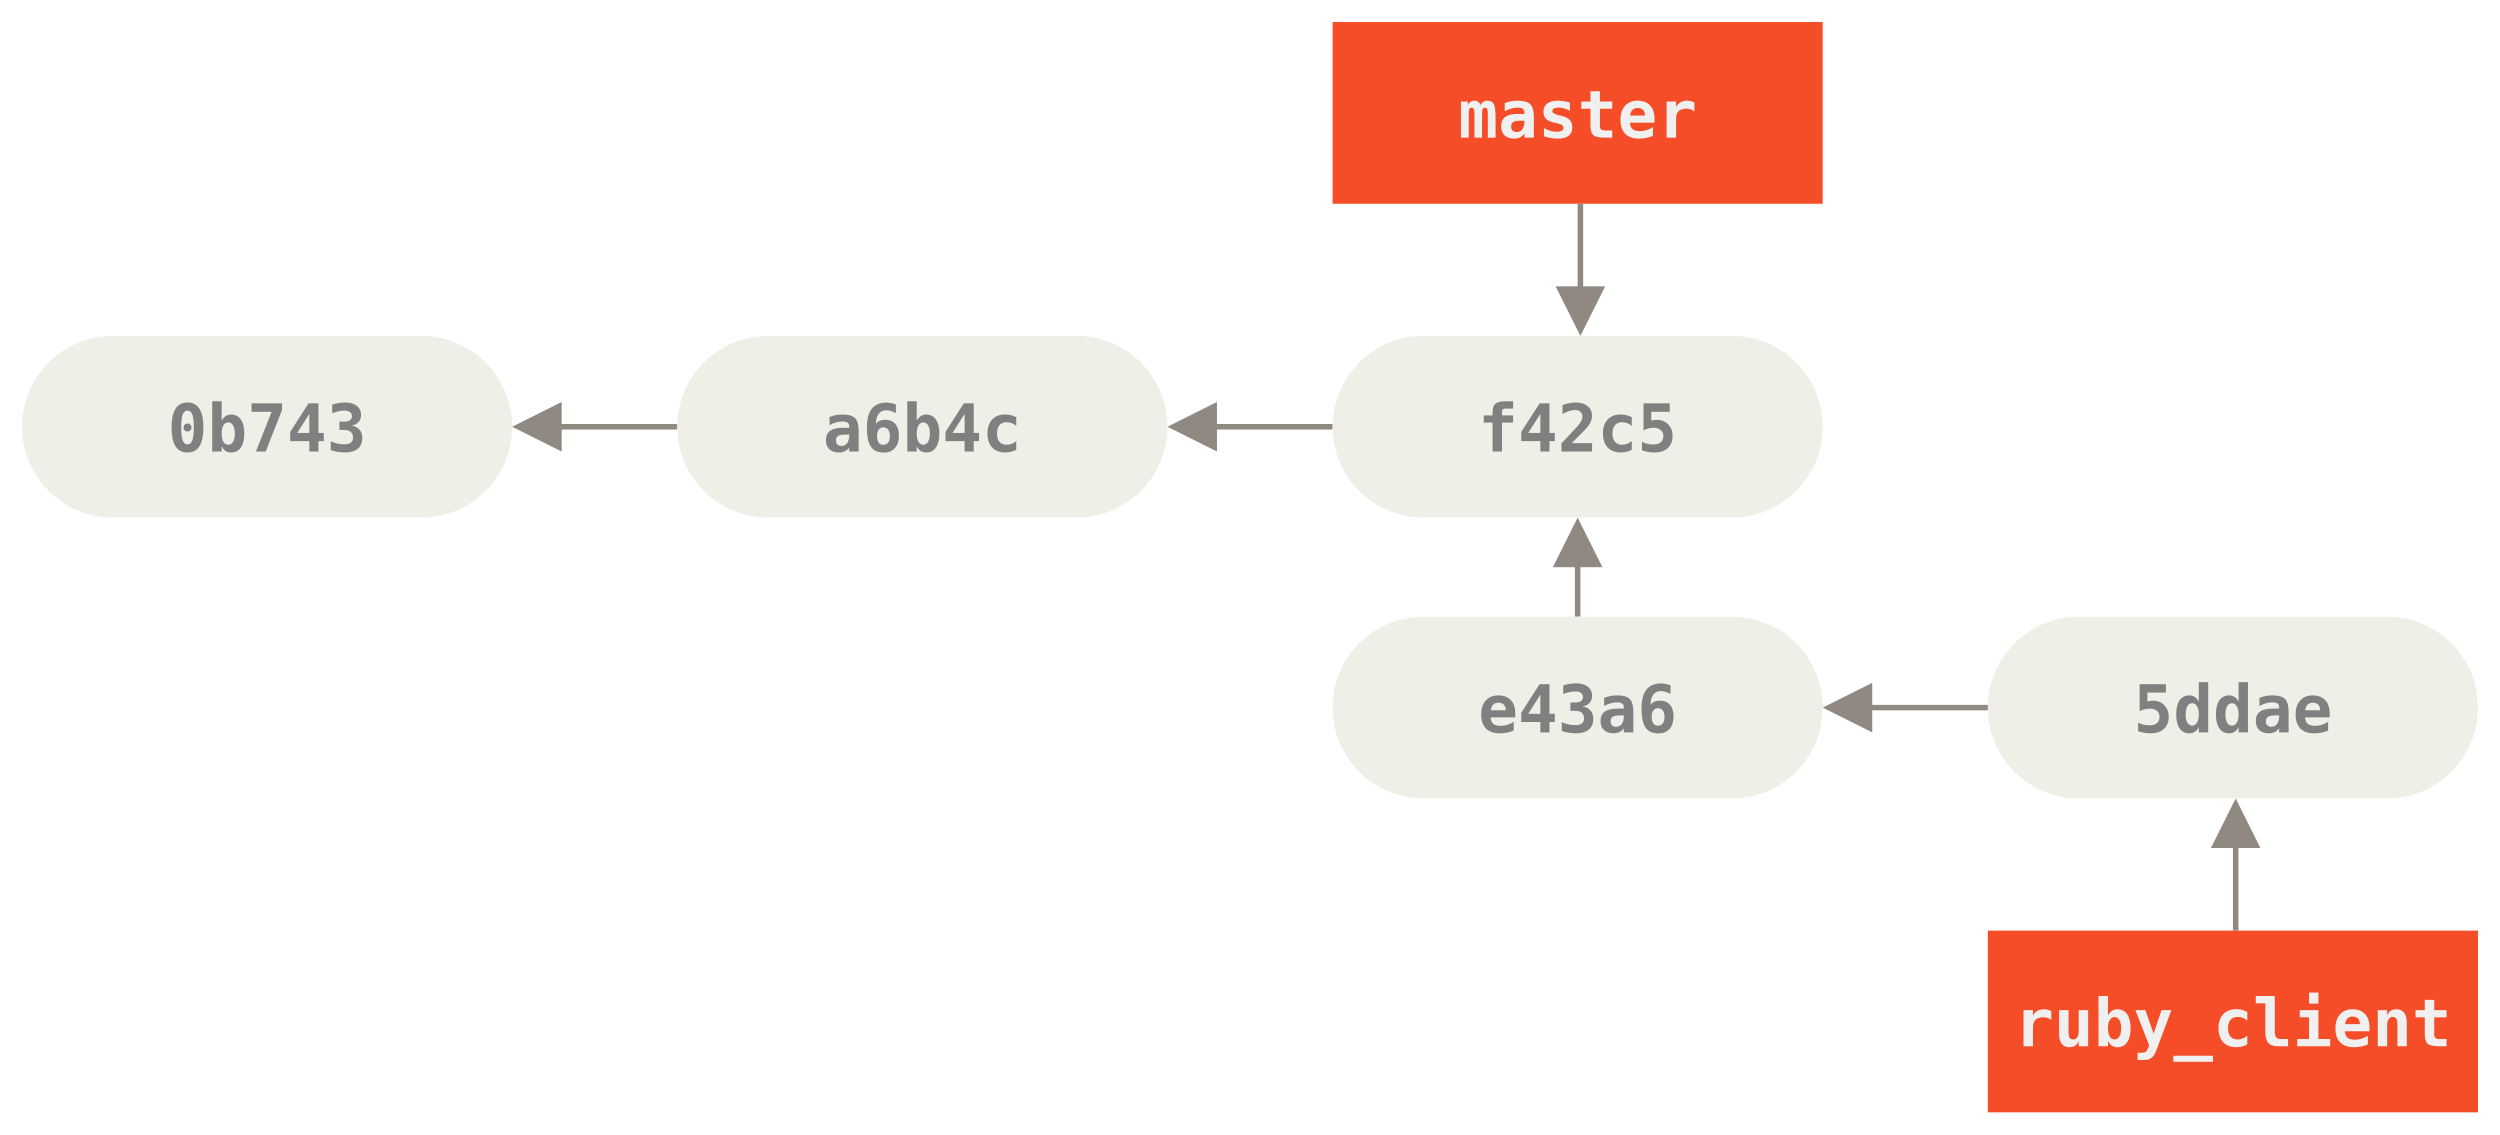
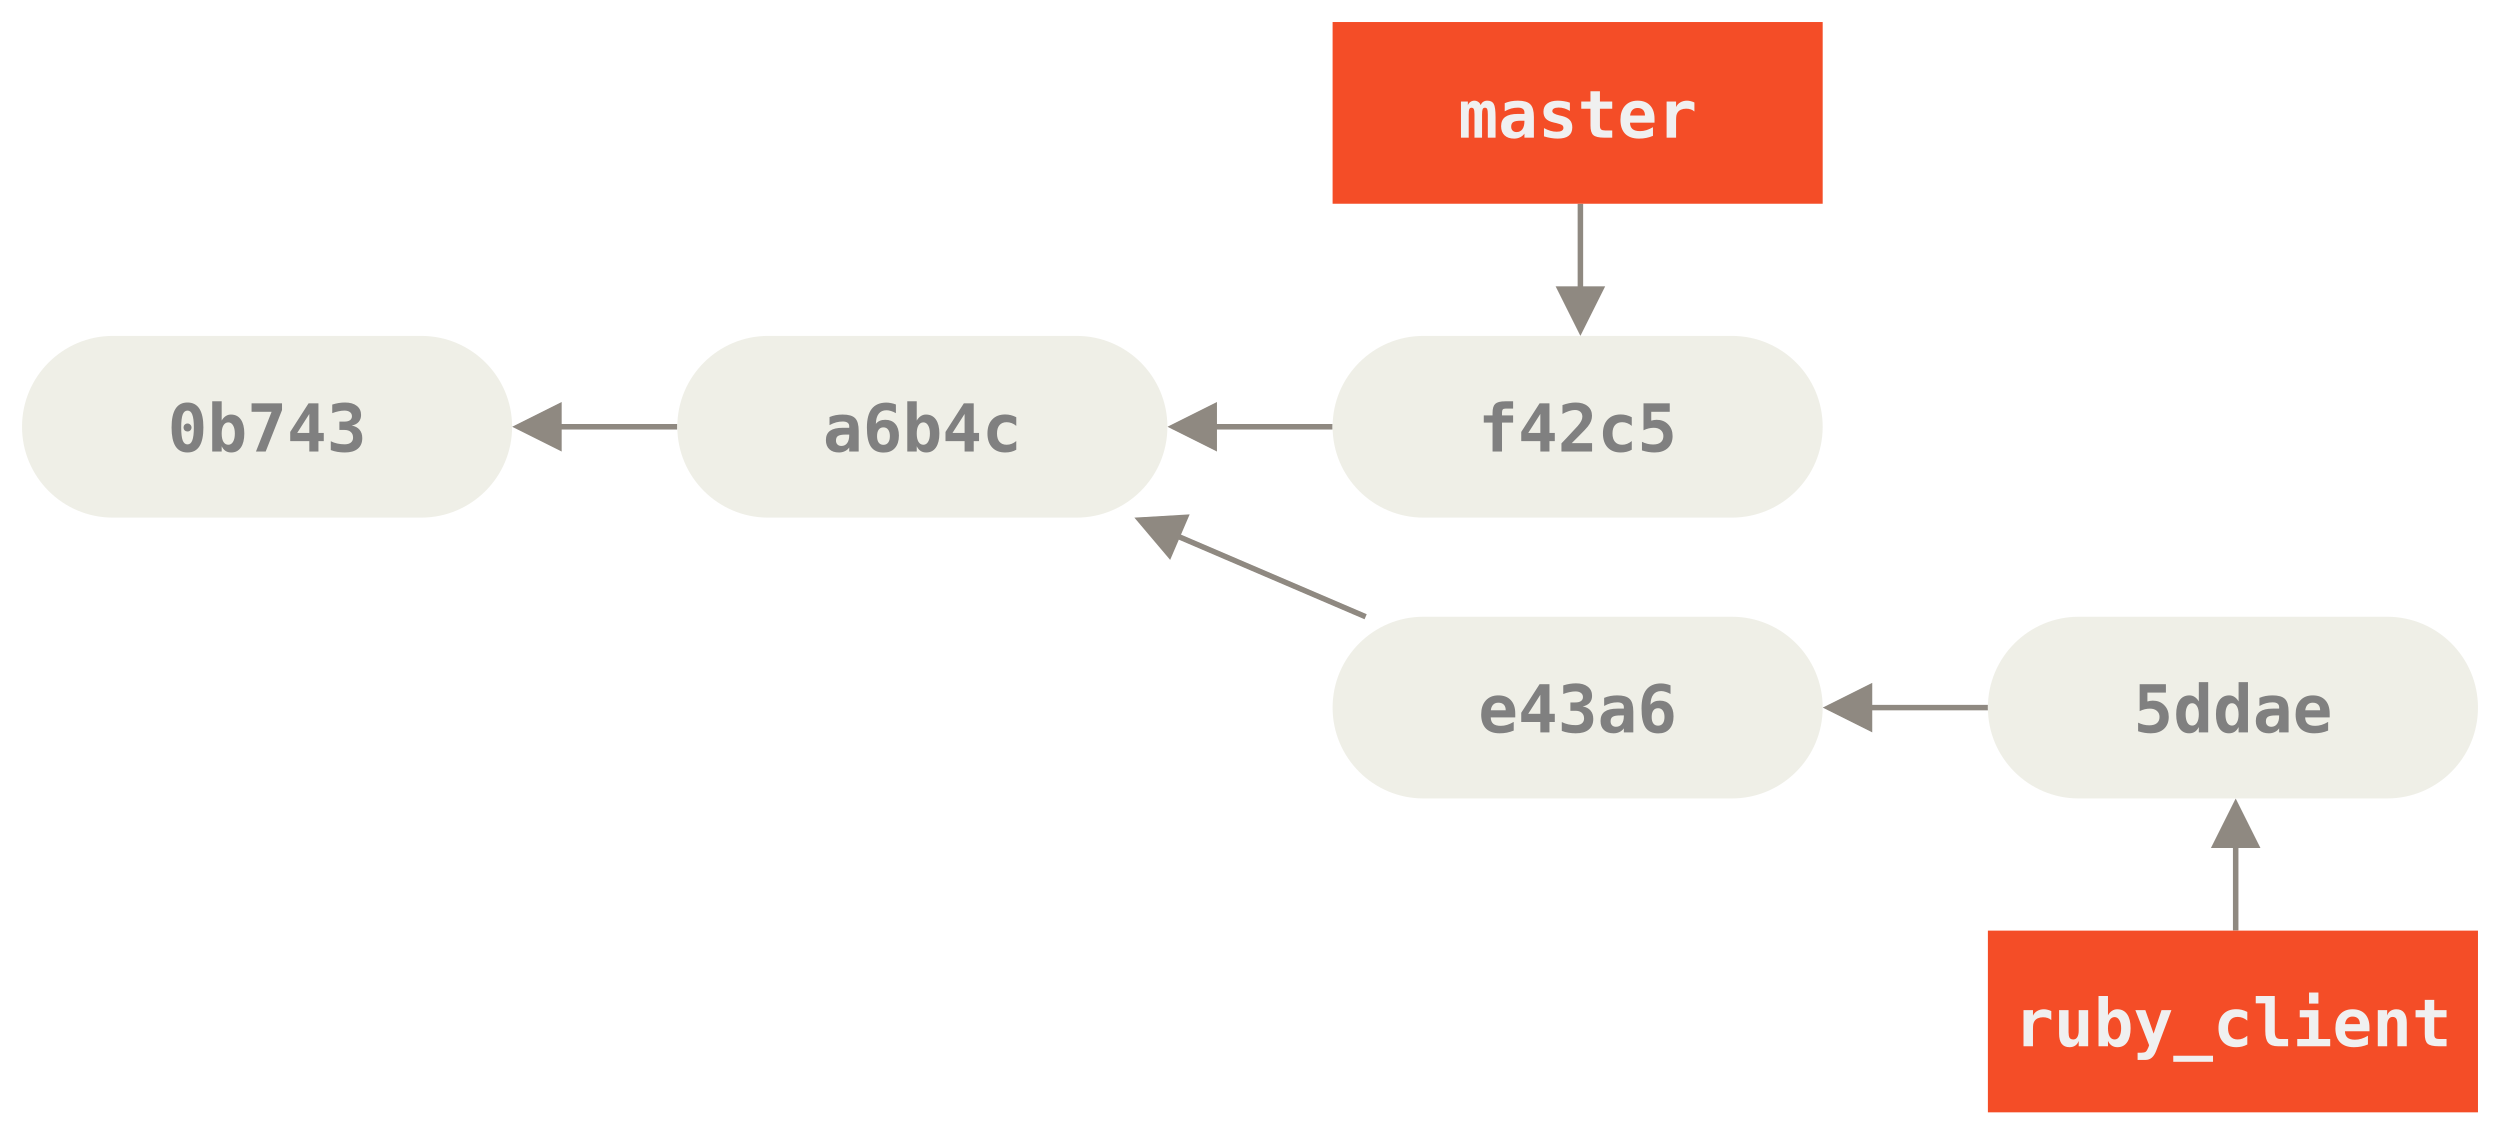
<svg xmlns="http://www.w3.org/2000/svg" version="1.1" width="908" height="412" viewBox="0 0 454 206">
  <path d="m102 77h21v1h-21v4l-9-4.5 9-4.5z" fill="#8f8981" />
  <path d="m221 77h21v1h-21v4l-9-4.5 9-4.5z" fill="#8f8981" />
-   <path d="M287 112 L287 103 L291 103 L286.5 94 L282 103 L286 103 L286 112 Z" fill="#8f8981" />
+   <path d="M248.197 111.54 L214.469 97.086 L216.045 93.409 L206 94 L212.5 101.681 L214.075 98.005 L247.803 112.46 Z" fill="#8f8981" />
  <path d="m340 128h21v1h-21v4l-9-4.5 9-4.5z" fill="#8f8981" />
  <path d="m286.5 52v-15h1v15h4l-4.5 9-4.5-9h4z" fill="#8f8981" />
  <path d="m405.5 154v15h1v-15h4l-4.5-9-4.5 9h4z" fill="#8f8981" />
  <g>
    <rect x="4" y="61" width="89" height="33" rx="16.5" ry="16.5" fill="#efefe7" />
    <text font-size="12px" font-weight="700" font-family="'JetBrains Mono', 'Source Code Pro', monospace" text-anchor="middle">
      <tspan x="48.5" y="82" fill="gray">0b743</tspan>
    </text>
  </g>
  <g>
    <rect x="123" y="61" width="89" height="33" rx="16.5" ry="16.5" fill="#efefe7" />
    <text font-size="12px" font-weight="700" font-family="'JetBrains Mono', 'Source Code Pro', monospace" text-anchor="middle">
      <tspan x="167.5" y="82" fill="gray">a6b4c</tspan>
    </text>
  </g>
  <g>
    <rect x="242" y="61" width="89" height="33" rx="16.5" ry="16.5" fill="#efefe7" />
    <text font-size="12px" font-weight="700" font-family="'JetBrains Mono', 'Source Code Pro', monospace" text-anchor="middle">
      <tspan x="286.5" y="82" fill="gray">f42c5</tspan>
    </text>
  </g>
  <g>
    <rect x="242" y="112" width="89" height="33" rx="16.5" ry="16.5" fill="#efefe7" />
    <text font-size="12px" font-weight="700" font-family="'JetBrains Mono', 'Source Code Pro', monospace" text-anchor="middle">
      <tspan x="286.5" y="133" fill="gray">e43a6</tspan>
    </text>
  </g>
  <g>
    <rect x="361" y="112" width="89" height="33" rx="16.5" ry="16.5" fill="#efefe7" />
    <text font-size="12px" font-weight="700" font-family="'JetBrains Mono', 'Source Code Pro', monospace" text-anchor="middle">
      <tspan x="405.5" y="133" fill="gray">5ddae</tspan>
    </text>
  </g>
  <g>
    <rect x="242" y="4" width="89" height="33" fill="#f44d27" />
    <text font-size="12px" font-weight="700" font-family="'JetBrains Mono', 'Source Code Pro', monospace" text-anchor="middle">
      <tspan x="286.5" y="25" fill="#f0f0f0">master</tspan>
    </text>
  </g>
  <g>
    <rect x="361" y="169" width="89" height="33" fill="#f44d27" />
    <text font-size="12px" font-weight="700" font-family="'JetBrains Mono', 'Source Code Pro', monospace" text-anchor="middle">
      <tspan x="405.5" y="190" fill="#f0f0f0">ruby_client</tspan>
    </text>
  </g>
</svg>
